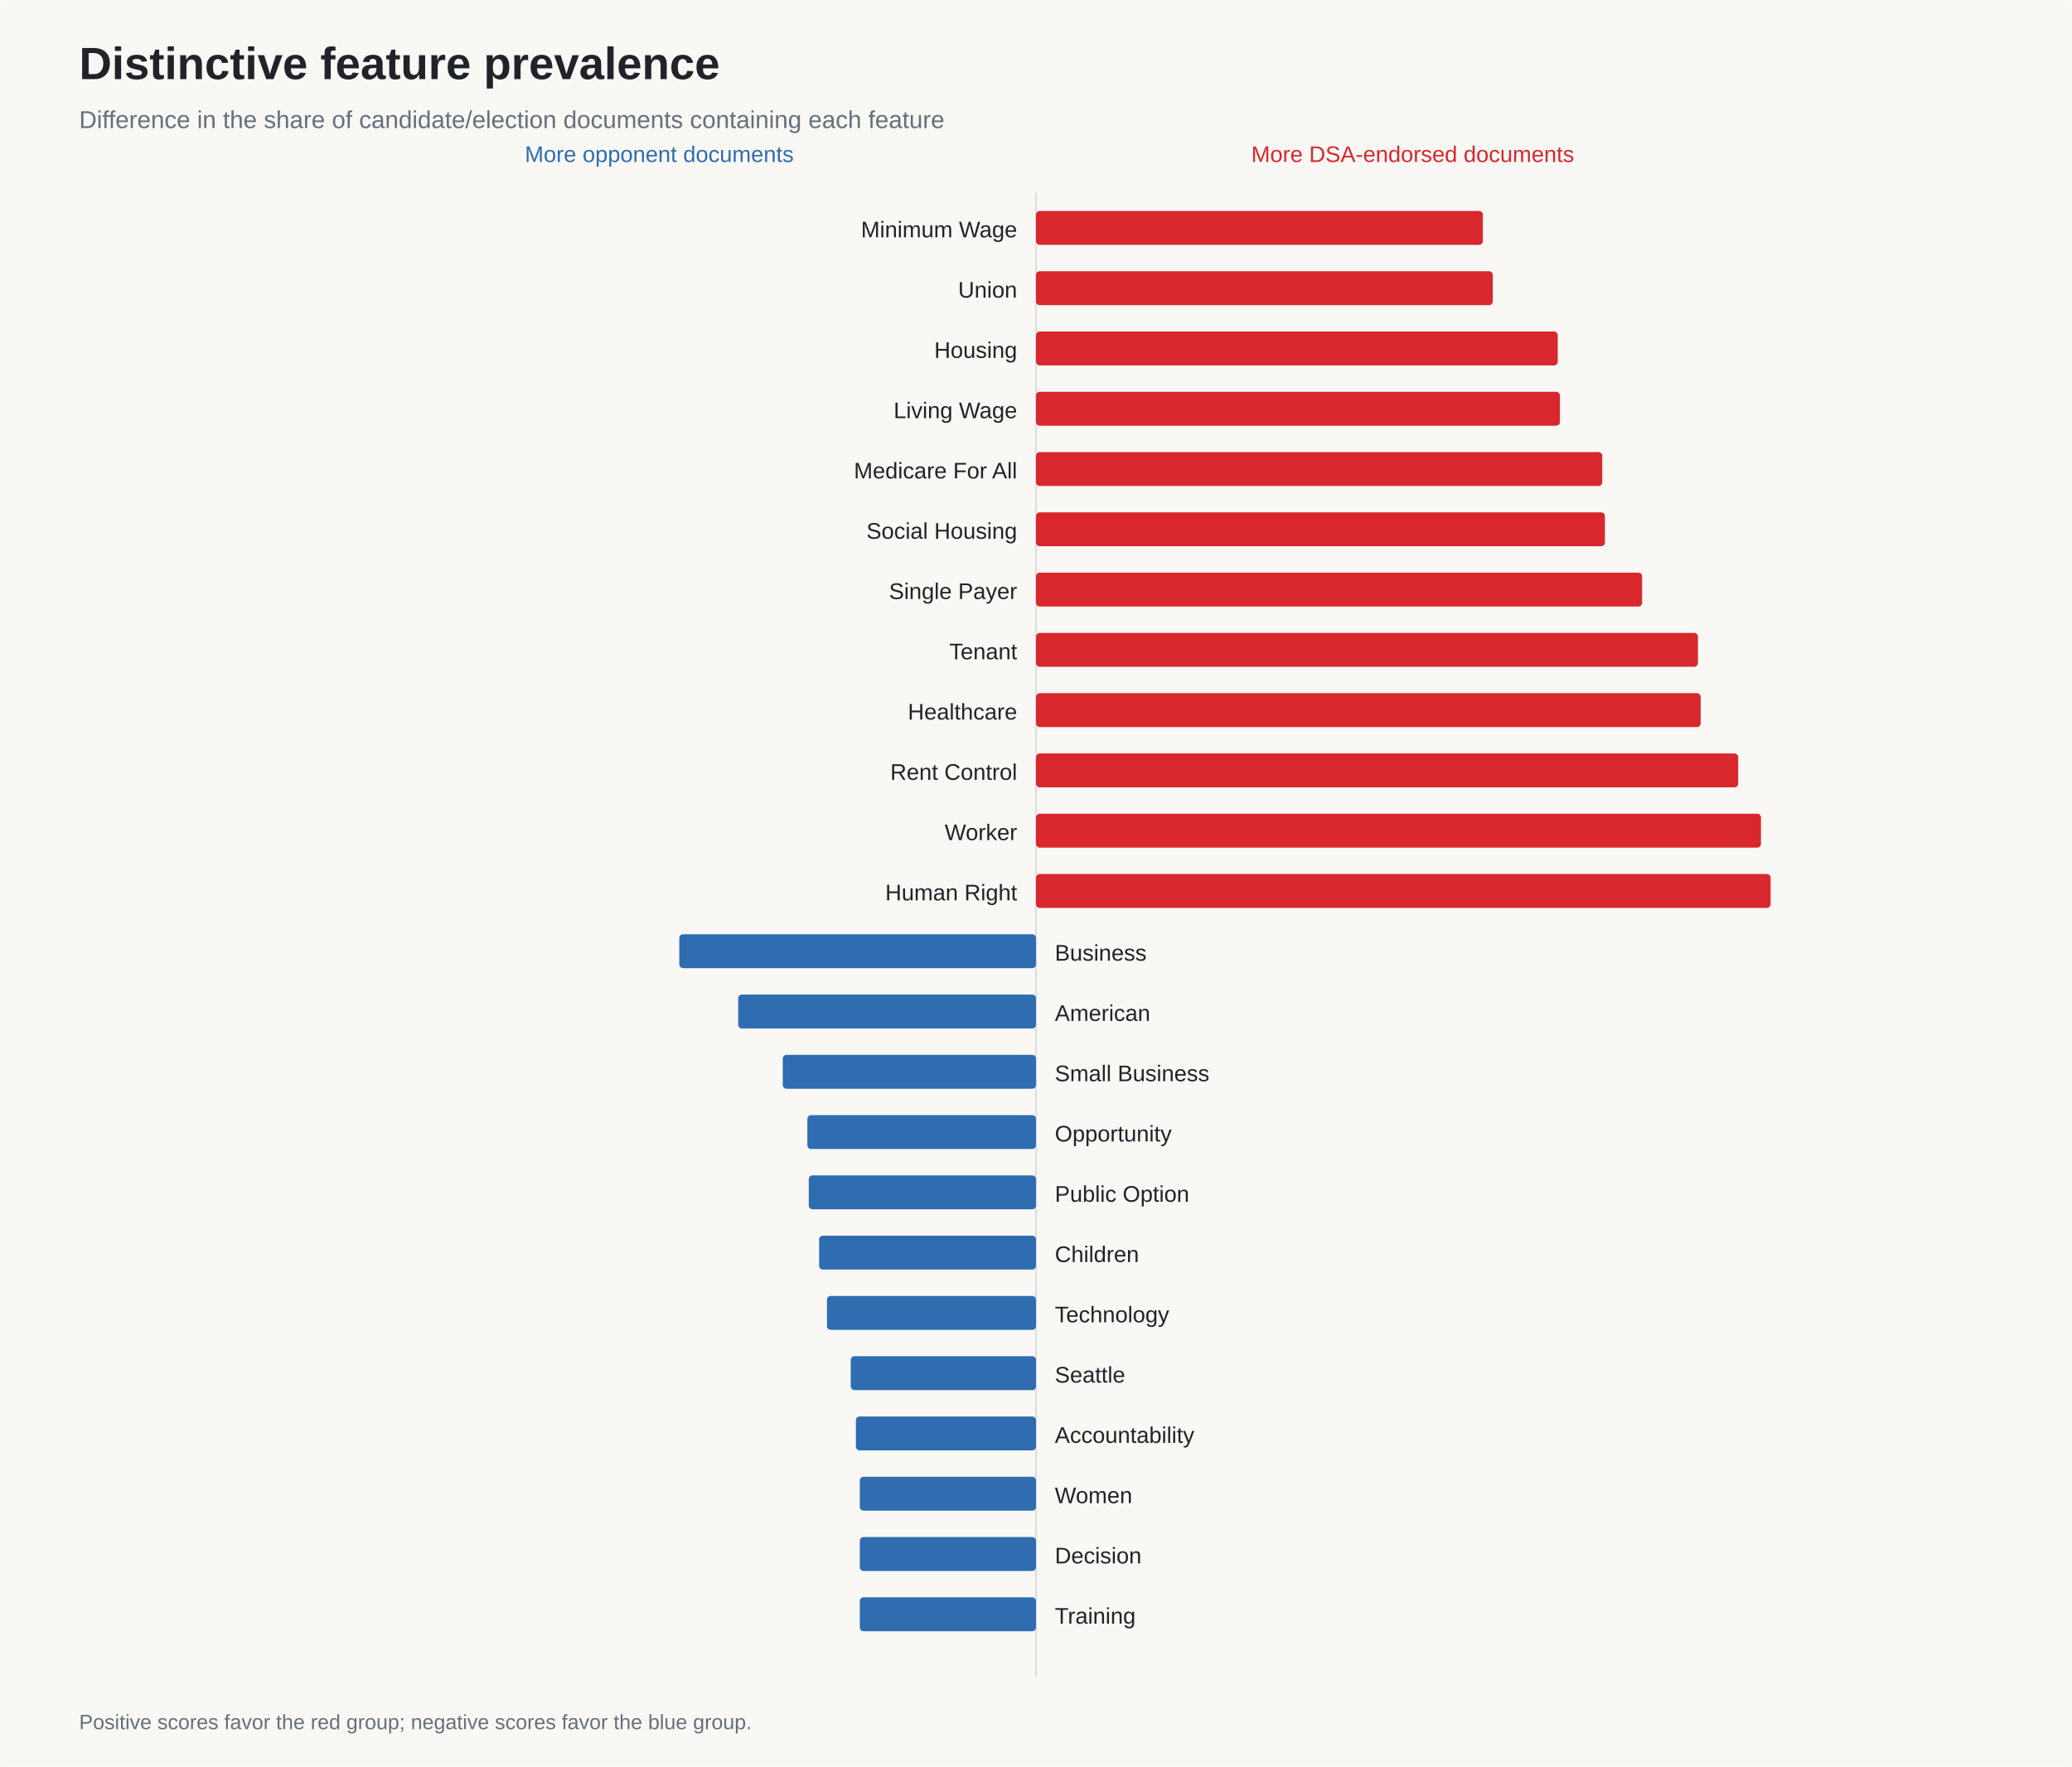
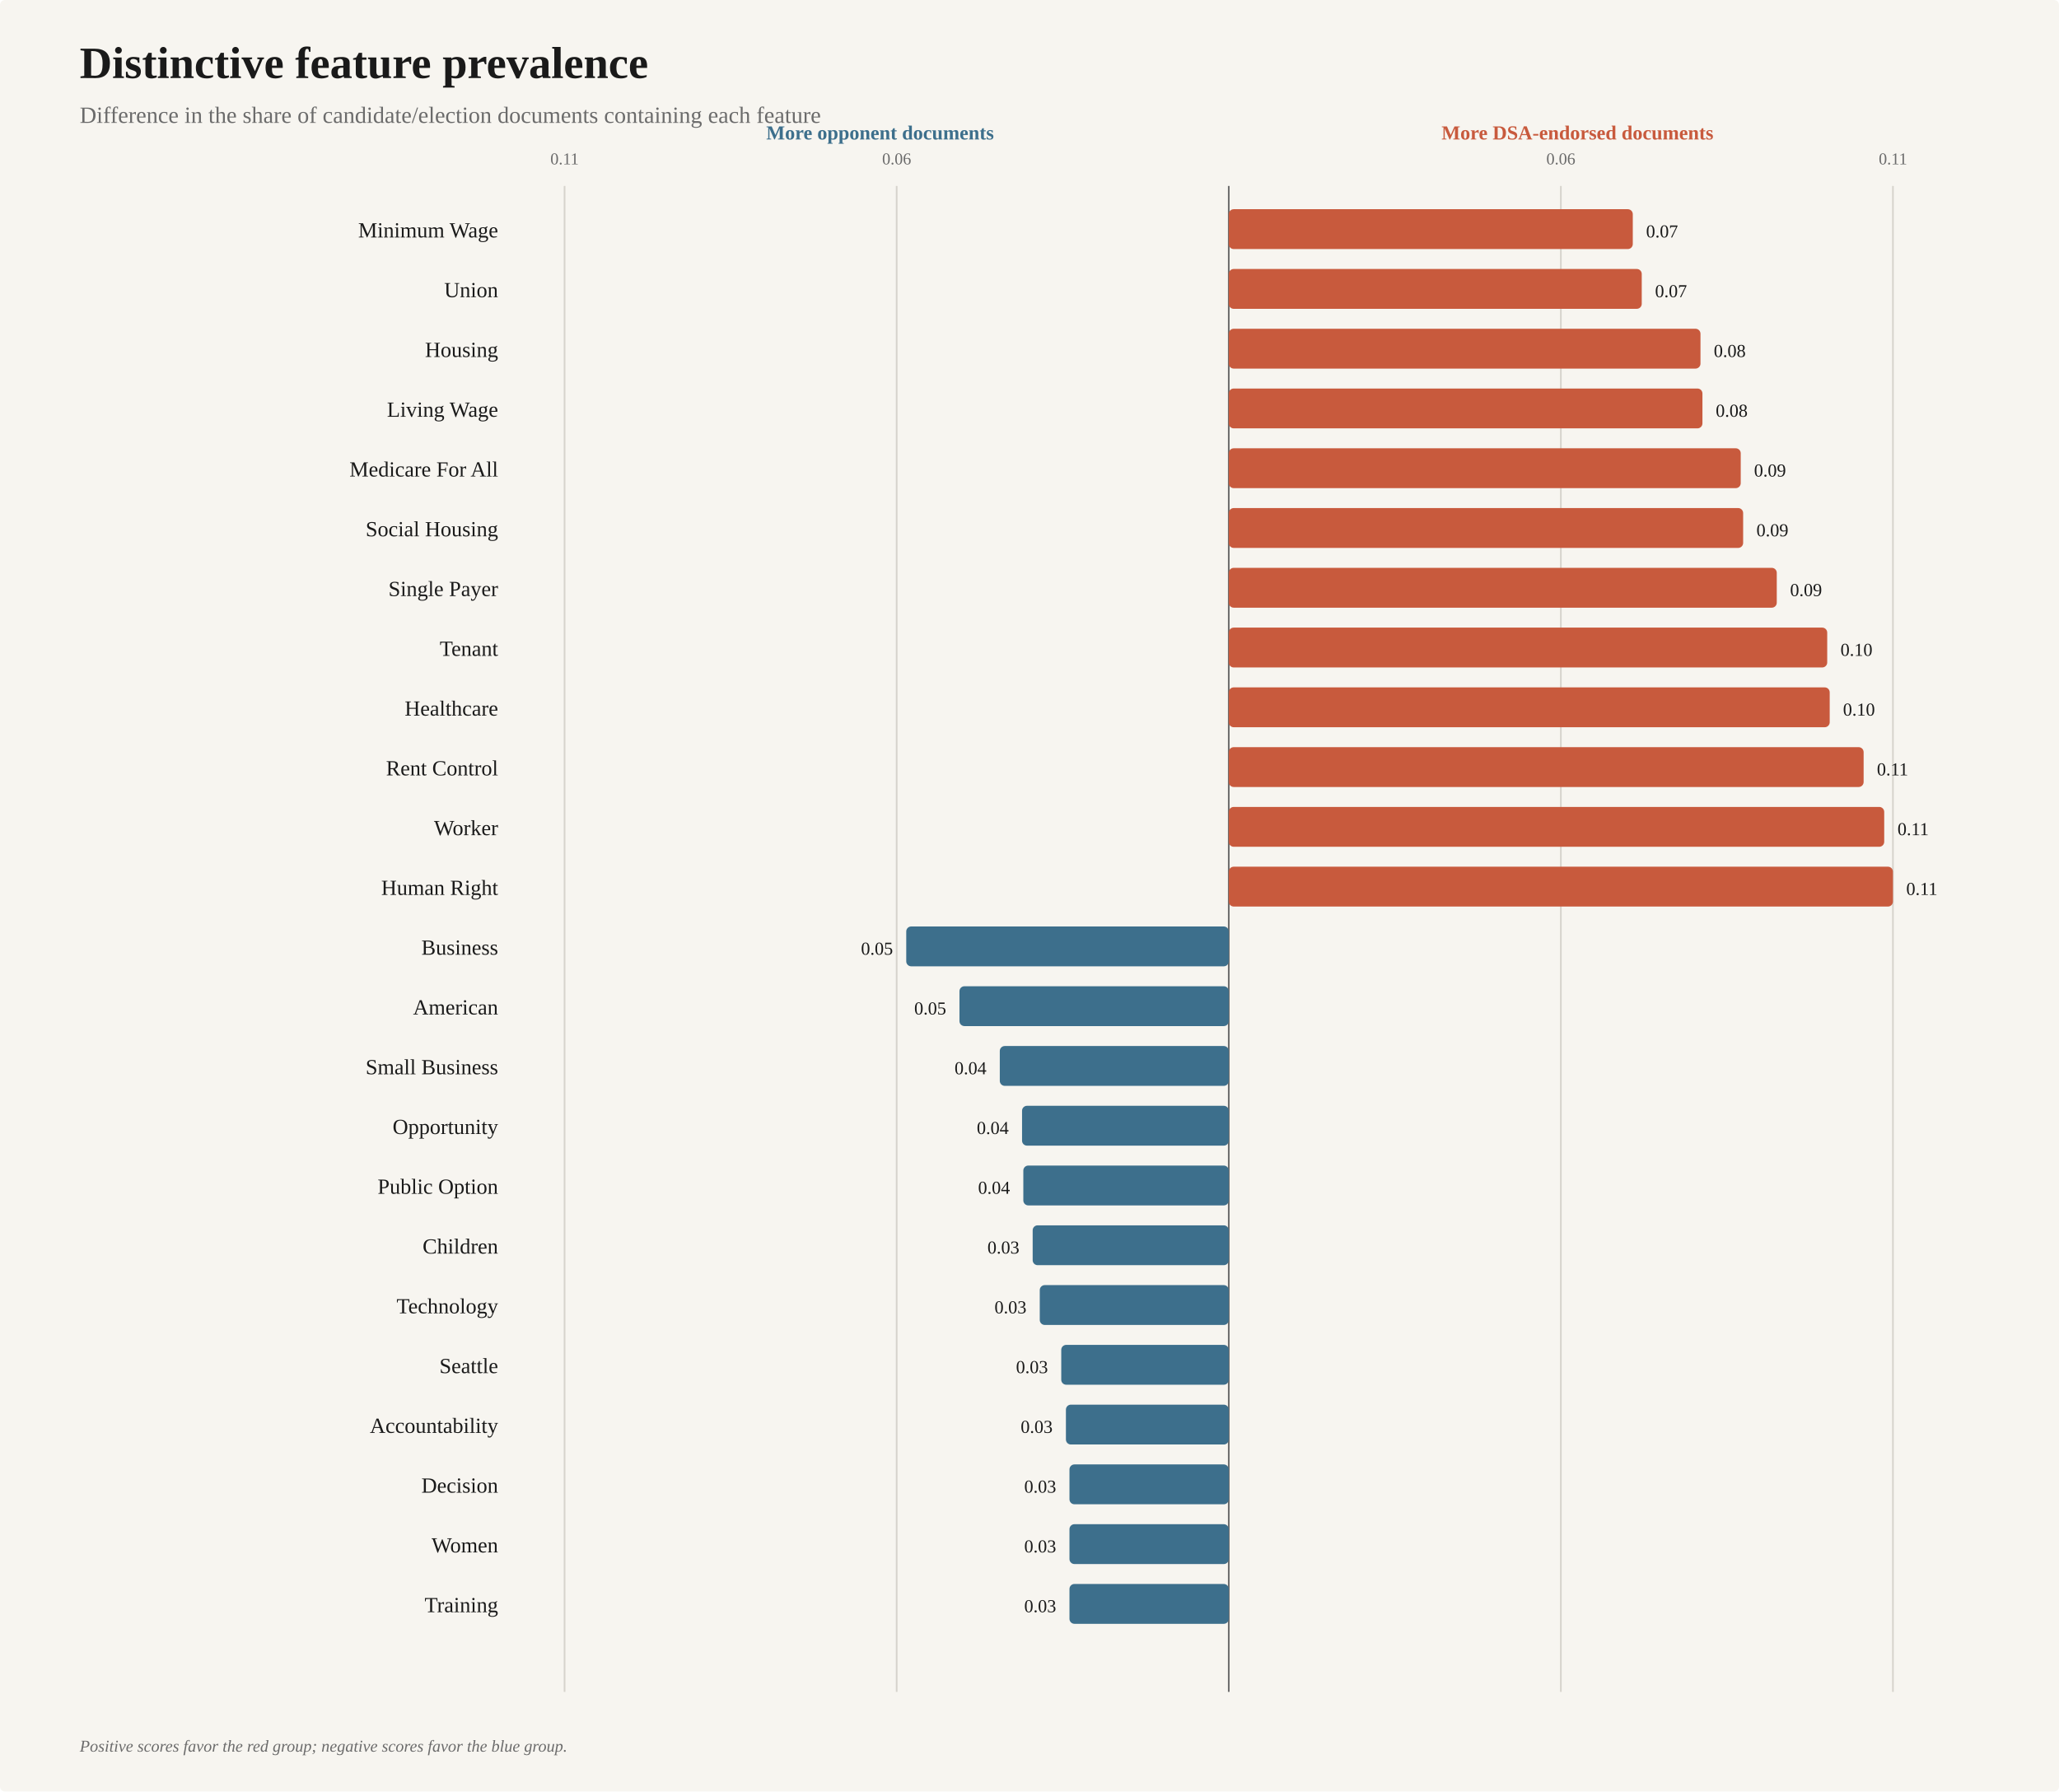
- <svg xmlns="http://www.w3.org/2000/svg" width="1100" height="938" viewBox="0 0 1100 938">
-   <rect x="0.00" y="0.00" width="1100.00" height="938.00" fill="#FAF8F4" rx="2" />
-   <text x="42" y="42" text-anchor="start" fill="#20242A" font-family="Arial, Helvetica, sans-serif" font-size="24px" font-weight="700">Distinctive feature prevalence</text>
-   <text x="42" y="68" text-anchor="start" fill="#65707C" font-family="Arial, Helvetica, sans-serif" font-size="13px" font-weight="400">Difference in the share of candidate/election documents containing each feature</text>
-   <line x1="550" y1="102" x2="550" y2="890" stroke="#D9DEE5" stroke-width="1" />
-   <rect x="550.00" y="112.00" width="237.23" height="18.00" fill="#D9272E" rx="2" />
-   <text x="540" y="126" text-anchor="end" fill="#20242A" font-family="Arial, Helvetica, sans-serif" font-size="12px" font-weight="400">Minimum Wage</text>
-   <rect x="550.00" y="144.00" width="242.50" height="18.00" fill="#D9272E" rx="2" />
-   <text x="540" y="158" text-anchor="end" fill="#20242A" font-family="Arial, Helvetica, sans-serif" font-size="12px" font-weight="400">Union</text>
-   <rect x="550.00" y="176.00" width="276.99" height="18.00" fill="#D9272E" rx="2" />
-   <text x="540" y="190" text-anchor="end" fill="#20242A" font-family="Arial, Helvetica, sans-serif" font-size="12px" font-weight="400">Housing</text>
-   <rect x="550.00" y="208.00" width="278.14" height="18.00" fill="#D9272E" rx="2" />
-   <text x="540" y="222" text-anchor="end" fill="#20242A" font-family="Arial, Helvetica, sans-serif" font-size="12px" font-weight="400">Living Wage</text>
-   <rect x="550.00" y="240.00" width="300.62" height="18.00" fill="#D9272E" rx="2" />
-   <text x="540" y="254" text-anchor="end" fill="#20242A" font-family="Arial, Helvetica, sans-serif" font-size="12px" font-weight="400">Medicare For All</text>
-   <rect x="550.00" y="272.00" width="302.04" height="18.00" fill="#D9272E" rx="2" />
-   <text x="540" y="286" text-anchor="end" fill="#20242A" font-family="Arial, Helvetica, sans-serif" font-size="12px" font-weight="400">Social Housing</text>
-   <rect x="550.00" y="304.00" width="321.78" height="18.00" fill="#D9272E" rx="2" />
-   <text x="540" y="318" text-anchor="end" fill="#20242A" font-family="Arial, Helvetica, sans-serif" font-size="12px" font-weight="400">Single Payer</text>
-   <rect x="550.00" y="336.00" width="351.40" height="18.00" fill="#D9272E" rx="2" />
-   <text x="540" y="350" text-anchor="end" fill="#20242A" font-family="Arial, Helvetica, sans-serif" font-size="12px" font-weight="400">Tenant</text>
-   <rect x="550.00" y="368.00" width="352.86" height="18.00" fill="#D9272E" rx="2" />
-   <text x="540" y="382" text-anchor="end" fill="#20242A" font-family="Arial, Helvetica, sans-serif" font-size="12px" font-weight="400">Healthcare</text>
-   <rect x="550.00" y="400.00" width="372.78" height="18.00" fill="#D9272E" rx="2" />
-   <text x="540" y="414" text-anchor="end" fill="#20242A" font-family="Arial, Helvetica, sans-serif" font-size="12px" font-weight="400">Rent Control</text>
-   <rect x="550.00" y="432.00" width="384.87" height="18.00" fill="#D9272E" rx="2" />
-   <text x="540" y="446" text-anchor="end" fill="#20242A" font-family="Arial, Helvetica, sans-serif" font-size="12px" font-weight="400">Worker</text>
-   <rect x="550.00" y="464.00" width="390.00" height="18.00" fill="#D9272E" rx="2" />
-   <text x="540" y="478" text-anchor="end" fill="#20242A" font-family="Arial, Helvetica, sans-serif" font-size="12px" font-weight="400">Human Right</text>
-   <rect x="360.63" y="496.00" width="189.37" height="18.00" fill="#2F6DB0" rx="2" />
-   <text x="560" y="510" text-anchor="start" fill="#20242A" font-family="Arial, Helvetica, sans-serif" font-size="12px" font-weight="400">Business</text>
-   <rect x="391.88" y="528.00" width="158.12" height="18.00" fill="#2F6DB0" rx="2" />
-   <text x="560" y="542" text-anchor="start" fill="#20242A" font-family="Arial, Helvetica, sans-serif" font-size="12px" font-weight="400">American</text>
-   <rect x="415.56" y="560.00" width="134.44" height="18.00" fill="#2F6DB0" rx="2" />
-   <text x="560" y="574" text-anchor="start" fill="#20242A" font-family="Arial, Helvetica, sans-serif" font-size="12px" font-weight="400">Small Business</text>
-   <rect x="428.62" y="592.00" width="121.38" height="18.00" fill="#2F6DB0" rx="2" />
-   <text x="560" y="606" text-anchor="start" fill="#20242A" font-family="Arial, Helvetica, sans-serif" font-size="12px" font-weight="400">Opportunity</text>
-   <rect x="429.37" y="624.00" width="120.63" height="18.00" fill="#2F6DB0" rx="2" />
-   <text x="560" y="638" text-anchor="start" fill="#20242A" font-family="Arial, Helvetica, sans-serif" font-size="12px" font-weight="400">Public Option</text>
-   <rect x="434.86" y="656.00" width="115.14" height="18.00" fill="#2F6DB0" rx="2" />
-   <text x="560" y="670" text-anchor="start" fill="#20242A" font-family="Arial, Helvetica, sans-serif" font-size="12px" font-weight="400">Children</text>
-   <rect x="439.02" y="688.00" width="110.98" height="18.00" fill="#2F6DB0" rx="2" />
-   <text x="560" y="702" text-anchor="start" fill="#20242A" font-family="Arial, Helvetica, sans-serif" font-size="12px" font-weight="400">Technology</text>
-   <rect x="451.64" y="720.00" width="98.36" height="18.00" fill="#2F6DB0" rx="2" />
-   <text x="560" y="734" text-anchor="start" fill="#20242A" font-family="Arial, Helvetica, sans-serif" font-size="12px" font-weight="400">Seattle</text>
-   <rect x="454.38" y="752.00" width="95.62" height="18.00" fill="#2F6DB0" rx="2" />
-   <text x="560" y="766" text-anchor="start" fill="#20242A" font-family="Arial, Helvetica, sans-serif" font-size="12px" font-weight="400">Accountability</text>
-   <rect x="456.46" y="784.00" width="93.54" height="18.00" fill="#2F6DB0" rx="2" />
-   <text x="560" y="798" text-anchor="start" fill="#20242A" font-family="Arial, Helvetica, sans-serif" font-size="12px" font-weight="400">Women</text>
-   <rect x="456.46" y="816.00" width="93.54" height="18.00" fill="#2F6DB0" rx="2" />
-   <text x="560" y="830" text-anchor="start" fill="#20242A" font-family="Arial, Helvetica, sans-serif" font-size="12px" font-weight="400">Decision</text>
-   <rect x="456.46" y="848.00" width="93.54" height="18.00" fill="#2F6DB0" rx="2" />
-   <text x="560" y="862" text-anchor="start" fill="#20242A" font-family="Arial, Helvetica, sans-serif" font-size="12px" font-weight="400">Training</text>
-   <text x="750" y="86" text-anchor="middle" fill="#D9272E" font-family="Arial, Helvetica, sans-serif" font-size="12px" font-weight="400">More DSA-endorsed documents</text>
-   <text x="350" y="86" text-anchor="middle" fill="#2F6DB0" font-family="Arial, Helvetica, sans-serif" font-size="12px" font-weight="400">More opponent documents</text>
-   <text x="42" y="918" text-anchor="start" fill="#65707C" font-family="Arial, Helvetica, sans-serif" font-size="11px" font-weight="400">Positive scores favor the red group; negative scores favor the blue group.</text>
+ <svg xmlns="http://www.w3.org/2000/svg" width="1240" height="1079" viewBox="0 0 1240 1079">
+   <rect x="0.00" y="0.00" width="1240.00" height="1079.00" fill="#F7F5F0" rx="3" />
+   <text x="48" y="47" text-anchor="start" fill="#1A1A1A" font-family="Georgia, Times New Roman, serif" font-size="27px" font-weight="700" font-style="normal">Distinctive feature prevalence</text>
+   <text x="48" y="74" text-anchor="start" fill="#6B6B6B" font-family="Georgia, Times New Roman, serif" font-size="14px" font-weight="400" font-style="normal">Difference in the share of candidate/election documents containing each feature</text>
+   <line x1="340" y1="112" x2="340" y2="1019" stroke="#D6D3CC" stroke-width="1" />
+   <text x="340" y="99" text-anchor="middle" fill="#6B6B6B" font-family="Georgia, Times New Roman, serif" font-size="10px" font-weight="400" font-style="normal">0.11</text>
+   <line x1="540.0" y1="112" x2="540.0" y2="1019" stroke="#D6D3CC" stroke-width="1" />
+   <text x="540.0" y="99" text-anchor="middle" fill="#6B6B6B" font-family="Georgia, Times New Roman, serif" font-size="10px" font-weight="400" font-style="normal">0.06</text>
+   <line x1="740" y1="112" x2="740" y2="1019" stroke="#6B6B6B" stroke-width="1" />
+   <line x1="940.0" y1="112" x2="940.0" y2="1019" stroke="#D6D3CC" stroke-width="1" />
+   <text x="940.0" y="99" text-anchor="middle" fill="#6B6B6B" font-family="Georgia, Times New Roman, serif" font-size="10px" font-weight="400" font-style="normal">0.06</text>
+   <line x1="1140" y1="112" x2="1140" y2="1019" stroke="#D6D3CC" stroke-width="1" />
+   <text x="1140" y="99" text-anchor="middle" fill="#6B6B6B" font-family="Georgia, Times New Roman, serif" font-size="10px" font-weight="400" font-style="normal">0.11</text>
+   <text x="300" y="143" text-anchor="end" fill="#1A1A1A" font-family="Georgia, Times New Roman, serif" font-size="13px" font-weight="400" font-style="normal">Minimum Wage</text>
+   <rect x="740.00" y="126.00" width="243.32" height="24.00" fill="#C85A3D" rx="3" />
+   <text x="991.315" y="143" text-anchor="start" fill="#1A1A1A" font-family="Georgia, Times New Roman, serif" font-size="11px" font-weight="400" font-style="normal">0.07</text>
+   <text x="300" y="179" text-anchor="end" fill="#1A1A1A" font-family="Georgia, Times New Roman, serif" font-size="13px" font-weight="400" font-style="normal">Union</text>
+   <rect x="740.00" y="162.00" width="248.72" height="24.00" fill="#C85A3D" rx="3" />
+   <text x="996.718" y="179" text-anchor="start" fill="#1A1A1A" font-family="Georgia, Times New Roman, serif" font-size="11px" font-weight="400" font-style="normal">0.07</text>
+   <text x="300" y="215" text-anchor="end" fill="#1A1A1A" font-family="Georgia, Times New Roman, serif" font-size="13px" font-weight="400" font-style="normal">Housing</text>
+   <rect x="740.00" y="198.00" width="284.09" height="24.00" fill="#C85A3D" rx="3" />
+   <text x="1032.095" y="215" text-anchor="start" fill="#1A1A1A" font-family="Georgia, Times New Roman, serif" font-size="11px" font-weight="400" font-style="normal">0.08</text>
+   <text x="300" y="251" text-anchor="end" fill="#1A1A1A" font-family="Georgia, Times New Roman, serif" font-size="13px" font-weight="400" font-style="normal">Living Wage</text>
+   <rect x="740.00" y="234.00" width="285.27" height="24.00" fill="#C85A3D" rx="3" />
+   <text x="1033.268" y="251" text-anchor="start" fill="#1A1A1A" font-family="Georgia, Times New Roman, serif" font-size="11px" font-weight="400" font-style="normal">0.08</text>
+   <text x="300" y="287" text-anchor="end" fill="#1A1A1A" font-family="Georgia, Times New Roman, serif" font-size="13px" font-weight="400" font-style="normal">Medicare For All</text>
+   <rect x="740.00" y="270.00" width="308.33" height="24.00" fill="#C85A3D" rx="3" />
+   <text x="1056.331" y="287" text-anchor="start" fill="#1A1A1A" font-family="Georgia, Times New Roman, serif" font-size="11px" font-weight="400" font-style="normal">0.09</text>
+   <text x="300" y="323" text-anchor="end" fill="#1A1A1A" font-family="Georgia, Times New Roman, serif" font-size="13px" font-weight="400" font-style="normal">Social Housing</text>
+   <rect x="740.00" y="306.00" width="309.78" height="24.00" fill="#C85A3D" rx="3" />
+   <text x="1057.783" y="323" text-anchor="start" fill="#1A1A1A" font-family="Georgia, Times New Roman, serif" font-size="11px" font-weight="400" font-style="normal">0.09</text>
+   <text x="300" y="359" text-anchor="end" fill="#1A1A1A" font-family="Georgia, Times New Roman, serif" font-size="13px" font-weight="400" font-style="normal">Single Payer</text>
+   <rect x="740.00" y="342.00" width="330.03" height="24.00" fill="#C85A3D" rx="3" />
+   <text x="1078.034" y="359" text-anchor="start" fill="#1A1A1A" font-family="Georgia, Times New Roman, serif" font-size="11px" font-weight="400" font-style="normal">0.09</text>
+   <text x="300" y="395" text-anchor="end" fill="#1A1A1A" font-family="Georgia, Times New Roman, serif" font-size="13px" font-weight="400" font-style="normal">Tenant</text>
+   <rect x="740.00" y="378.00" width="360.41" height="24.00" fill="#C85A3D" rx="3" />
+   <text x="1108.407" y="395" text-anchor="start" fill="#1A1A1A" font-family="Georgia, Times New Roman, serif" font-size="11px" font-weight="400" font-style="normal">0.10</text>
+   <text x="300" y="431" text-anchor="end" fill="#1A1A1A" font-family="Georgia, Times New Roman, serif" font-size="13px" font-weight="400" font-style="normal">Healthcare</text>
+   <rect x="740.00" y="414.00" width="361.91" height="24.00" fill="#C85A3D" rx="3" />
+   <text x="1109.913" y="431" text-anchor="start" fill="#1A1A1A" font-family="Georgia, Times New Roman, serif" font-size="11px" font-weight="400" font-style="normal">0.10</text>
+   <text x="300" y="467" text-anchor="end" fill="#1A1A1A" font-family="Georgia, Times New Roman, serif" font-size="13px" font-weight="400" font-style="normal">Rent Control</text>
+   <rect x="740.00" y="450.00" width="382.34" height="24.00" fill="#C85A3D" rx="3" />
+   <text x="1130.336" y="467" text-anchor="start" fill="#1A1A1A" font-family="Georgia, Times New Roman, serif" font-size="11px" font-weight="400" font-style="normal">0.11</text>
+   <text x="300" y="503" text-anchor="end" fill="#1A1A1A" font-family="Georgia, Times New Roman, serif" font-size="13px" font-weight="400" font-style="normal">Worker</text>
+   <rect x="740.00" y="486.00" width="394.74" height="24.00" fill="#C85A3D" rx="3" />
+   <text x="1142.735" y="503" text-anchor="start" fill="#1A1A1A" font-family="Georgia, Times New Roman, serif" font-size="11px" font-weight="400" font-style="normal">0.11</text>
+   <text x="300" y="539" text-anchor="end" fill="#1A1A1A" font-family="Georgia, Times New Roman, serif" font-size="13px" font-weight="400" font-style="normal">Human Right</text>
+   <rect x="740.00" y="522.00" width="400.00" height="24.00" fill="#C85A3D" rx="3" />
+   <text x="1148.0" y="539" text-anchor="start" fill="#1A1A1A" font-family="Georgia, Times New Roman, serif" font-size="11px" font-weight="400" font-style="normal">0.11</text>
+   <text x="300" y="575" text-anchor="end" fill="#1A1A1A" font-family="Georgia, Times New Roman, serif" font-size="13px" font-weight="400" font-style="normal">Business</text>
+   <rect x="545.77" y="558.00" width="194.23" height="24.00" fill="#3D6F8C" rx="3" />
+   <text x="537.772" y="575" text-anchor="end" fill="#1A1A1A" font-family="Georgia, Times New Roman, serif" font-size="11px" font-weight="400" font-style="normal">0.05</text>
+   <text x="300" y="611" text-anchor="end" fill="#1A1A1A" font-family="Georgia, Times New Roman, serif" font-size="13px" font-weight="400" font-style="normal">American</text>
+   <rect x="577.82" y="594.00" width="162.18" height="24.00" fill="#3D6F8C" rx="3" />
+   <text x="569.824" y="611" text-anchor="end" fill="#1A1A1A" font-family="Georgia, Times New Roman, serif" font-size="11px" font-weight="400" font-style="normal">0.05</text>
+   <text x="300" y="647" text-anchor="end" fill="#1A1A1A" font-family="Georgia, Times New Roman, serif" font-size="13px" font-weight="400" font-style="normal">Small Business</text>
+   <rect x="602.11" y="630.00" width="137.89" height="24.00" fill="#3D6F8C" rx="3" />
+   <text x="594.113" y="647" text-anchor="end" fill="#1A1A1A" font-family="Georgia, Times New Roman, serif" font-size="11px" font-weight="400" font-style="normal">0.04</text>
+   <text x="300" y="683" text-anchor="end" fill="#1A1A1A" font-family="Georgia, Times New Roman, serif" font-size="13px" font-weight="400" font-style="normal">Opportunity</text>
+   <rect x="615.51" y="666.00" width="124.49" height="24.00" fill="#3D6F8C" rx="3" />
+   <text x="607.509" y="683" text-anchor="end" fill="#1A1A1A" font-family="Georgia, Times New Roman, serif" font-size="11px" font-weight="400" font-style="normal">0.04</text>
+   <text x="300" y="719" text-anchor="end" fill="#1A1A1A" font-family="Georgia, Times New Roman, serif" font-size="13px" font-weight="400" font-style="normal">Public Option</text>
+   <rect x="616.28" y="702.00" width="123.72" height="24.00" fill="#3D6F8C" rx="3" />
+   <text x="608.279" y="719" text-anchor="end" fill="#1A1A1A" font-family="Georgia, Times New Roman, serif" font-size="11px" font-weight="400" font-style="normal">0.04</text>
+   <text x="300" y="755" text-anchor="end" fill="#1A1A1A" font-family="Georgia, Times New Roman, serif" font-size="13px" font-weight="400" font-style="normal">Children</text>
+   <rect x="621.91" y="738.00" width="118.09" height="24.00" fill="#3D6F8C" rx="3" />
+   <text x="613.911" y="755" text-anchor="end" fill="#1A1A1A" font-family="Georgia, Times New Roman, serif" font-size="11px" font-weight="400" font-style="normal">0.03</text>
+   <text x="300" y="791" text-anchor="end" fill="#1A1A1A" font-family="Georgia, Times New Roman, serif" font-size="13px" font-weight="400" font-style="normal">Technology</text>
+   <rect x="626.18" y="774.00" width="113.82" height="24.00" fill="#3D6F8C" rx="3" />
+   <text x="618.176" y="791" text-anchor="end" fill="#1A1A1A" font-family="Georgia, Times New Roman, serif" font-size="11px" font-weight="400" font-style="normal">0.03</text>
+   <text x="300" y="827" text-anchor="end" fill="#1A1A1A" font-family="Georgia, Times New Roman, serif" font-size="13px" font-weight="400" font-style="normal">Seattle</text>
+   <rect x="639.12" y="810.00" width="100.88" height="24.00" fill="#3D6F8C" rx="3" />
+   <text x="631.116" y="827" text-anchor="end" fill="#1A1A1A" font-family="Georgia, Times New Roman, serif" font-size="11px" font-weight="400" font-style="normal">0.03</text>
+   <text x="300" y="863" text-anchor="end" fill="#1A1A1A" font-family="Georgia, Times New Roman, serif" font-size="13px" font-weight="400" font-style="normal">Accountability</text>
+   <rect x="641.93" y="846.00" width="98.07" height="24.00" fill="#3D6F8C" rx="3" />
+   <text x="633.932" y="863" text-anchor="end" fill="#1A1A1A" font-family="Georgia, Times New Roman, serif" font-size="11px" font-weight="400" font-style="normal">0.03</text>
+   <text x="300" y="899" text-anchor="end" fill="#1A1A1A" font-family="Georgia, Times New Roman, serif" font-size="13px" font-weight="400" font-style="normal">Decision</text>
+   <rect x="644.07" y="882.00" width="95.93" height="24.00" fill="#3D6F8C" rx="3" />
+   <text x="636.066" y="899" text-anchor="end" fill="#1A1A1A" font-family="Georgia, Times New Roman, serif" font-size="11px" font-weight="400" font-style="normal">0.03</text>
+   <text x="300" y="935" text-anchor="end" fill="#1A1A1A" font-family="Georgia, Times New Roman, serif" font-size="13px" font-weight="400" font-style="normal">Women</text>
+   <rect x="644.07" y="918.00" width="95.93" height="24.00" fill="#3D6F8C" rx="3" />
+   <text x="636.066" y="935" text-anchor="end" fill="#1A1A1A" font-family="Georgia, Times New Roman, serif" font-size="11px" font-weight="400" font-style="normal">0.03</text>
+   <text x="300" y="971" text-anchor="end" fill="#1A1A1A" font-family="Georgia, Times New Roman, serif" font-size="13px" font-weight="400" font-style="normal">Training</text>
+   <rect x="644.07" y="954.00" width="95.93" height="24.00" fill="#3D6F8C" rx="3" />
+   <text x="636.066" y="971" text-anchor="end" fill="#1A1A1A" font-family="Georgia, Times New Roman, serif" font-size="11px" font-weight="400" font-style="normal">0.03</text>
+   <text x="950.0" y="84" text-anchor="middle" fill="#C85A3D" font-family="Georgia, Times New Roman, serif" font-size="12px" font-weight="700" font-style="normal">More DSA-endorsed documents</text>
+   <text x="530.0" y="84" text-anchor="middle" fill="#3D6F8C" font-family="Georgia, Times New Roman, serif" font-size="12px" font-weight="700" font-style="normal">More opponent documents</text>
+   <text x="48" y="1055" text-anchor="start" fill="#6B6B6B" font-family="Georgia, Times New Roman, serif" font-size="10px" font-weight="400" font-style="italic">Positive scores favor the red group; negative scores favor the blue group.</text>
</svg>
